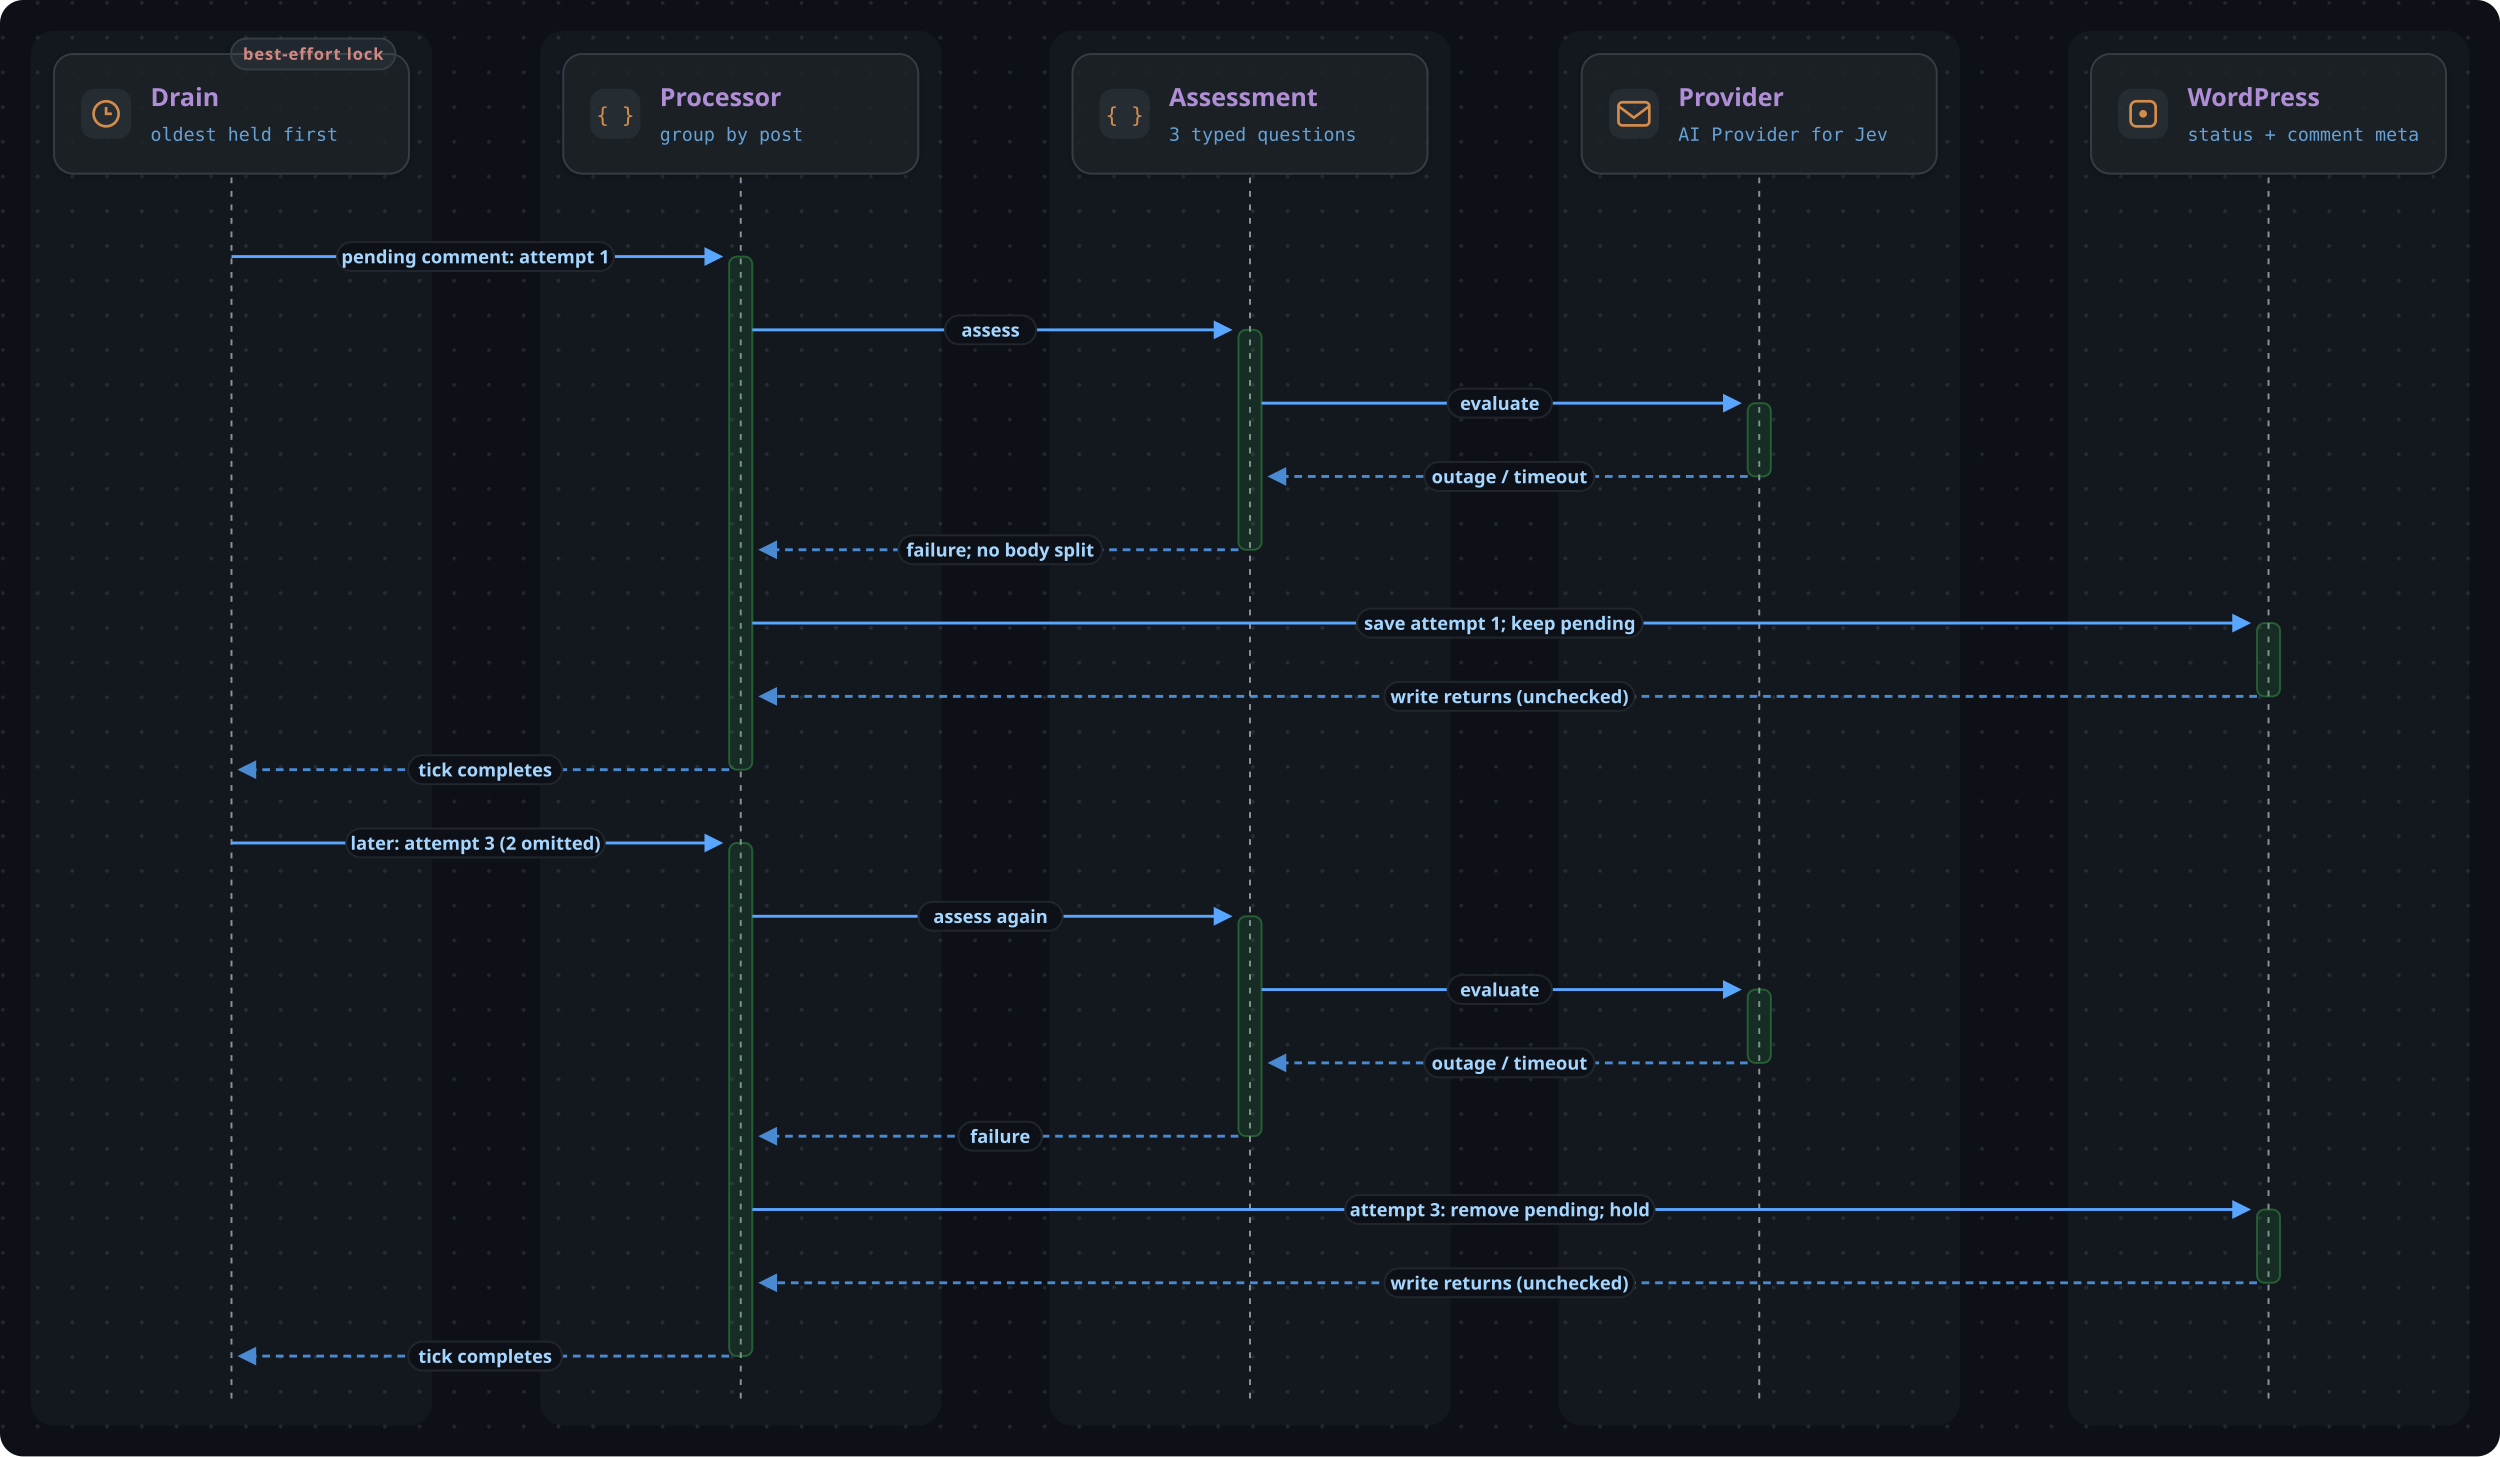
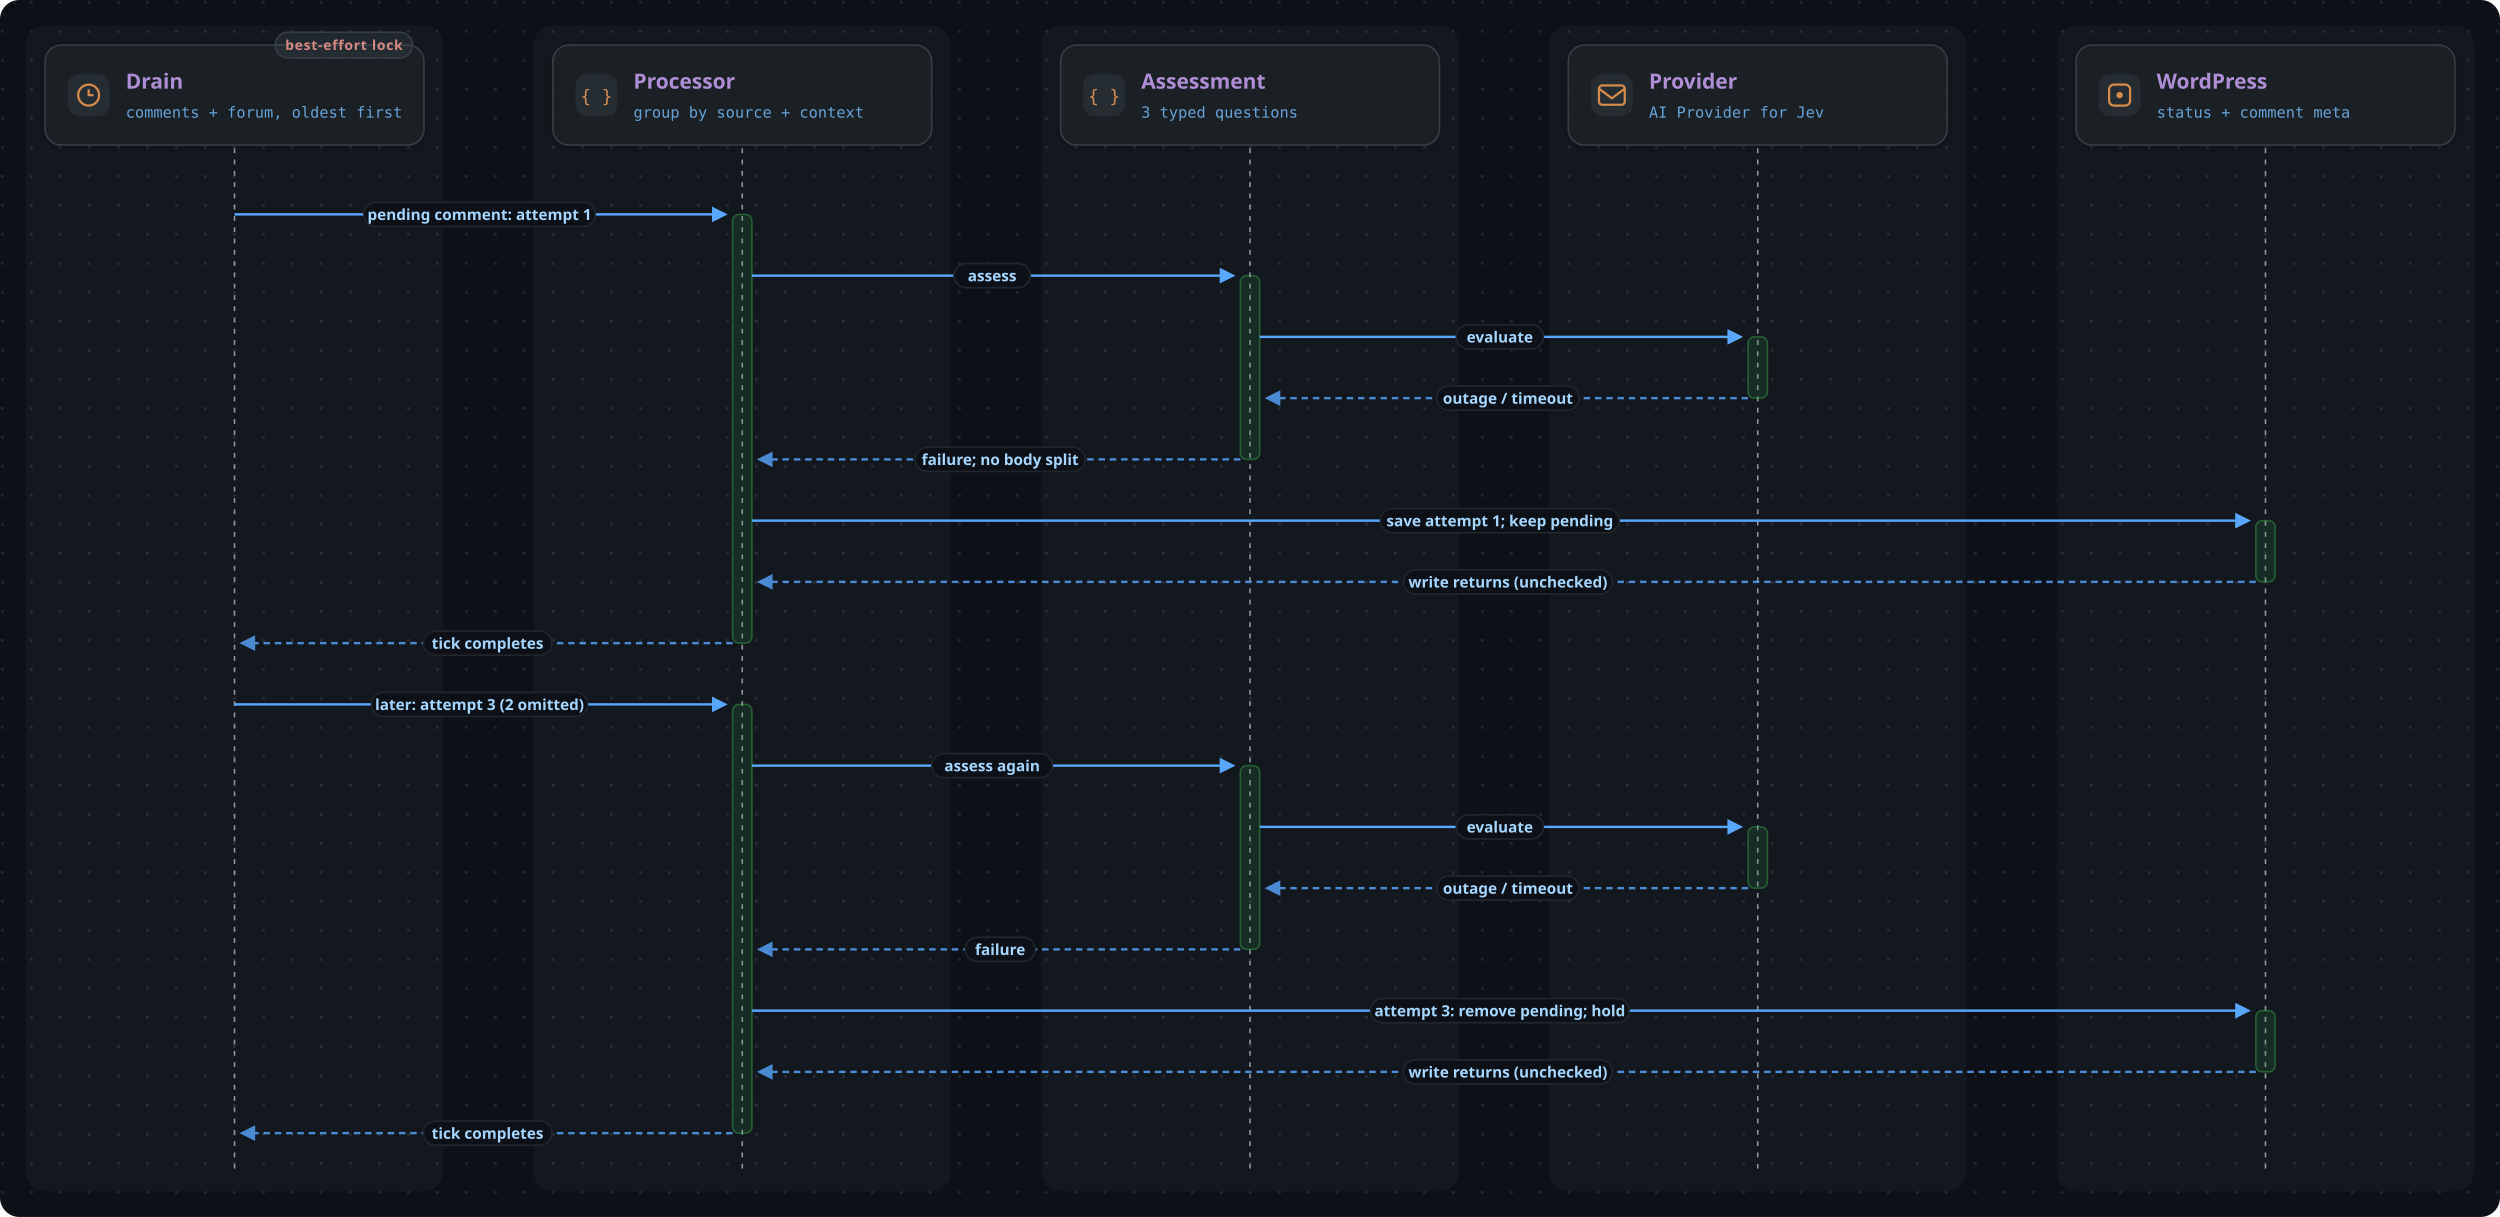
- <svg xmlns="http://www.w3.org/2000/svg" viewBox="0 0 1296 755" width="1296" height="755" role="img" aria-label="Retries after provider outages" font-family="-apple-system, BlinkMacSystemFont, &quot;Segoe UI&quot;, &quot;Noto Sans&quot;, Helvetica, Arial, sans-serif">
+ <svg xmlns="http://www.w3.org/2000/svg" viewBox="0 0 1551 755" width="1551" height="755" role="img" aria-label="Retries after provider outages" font-family="-apple-system, BlinkMacSystemFont, &quot;Segoe UI&quot;, &quot;Noto Sans&quot;, Helvetica, Arial, sans-serif">
  <defs>
    <pattern id="dots" width="18" height="18" patternUnits="userSpaceOnUse">
      <circle cx="1.5" cy="1.5" r="1" fill="rgba(110,118,129,.22)" />
    </pattern>
    <marker id="mk-added" viewBox="0 0 10 10" refX="8" refY="5" markerWidth="6.5" markerHeight="6.5" orient="auto-start-reverse">
      <path d="M0,0 L10,5 L0,10 z" fill="#3fb950" />
    </marker>
    <marker id="mko-added" viewBox="0 0 10 10" refX="10" refY="5" markerWidth="6.5" markerHeight="6.5" orient="auto-start-reverse">
      <path d="M2,1 L10,5 L2,9" fill="none" stroke="#3fb950" stroke-width="1.6" stroke-linecap="round" stroke-linejoin="round" />
    </marker>
    <marker id="mk-modified" viewBox="0 0 10 10" refX="8" refY="5" markerWidth="6.5" markerHeight="6.5" orient="auto-start-reverse">
      <path d="M0,0 L10,5 L0,10 z" fill="#d29922" />
    </marker>
    <marker id="mko-modified" viewBox="0 0 10 10" refX="10" refY="5" markerWidth="6.5" markerHeight="6.5" orient="auto-start-reverse">
      <path d="M2,1 L10,5 L2,9" fill="none" stroke="#d29922" stroke-width="1.6" stroke-linecap="round" stroke-linejoin="round" />
    </marker>
    <marker id="mk-removed" viewBox="0 0 10 10" refX="8" refY="5" markerWidth="6.5" markerHeight="6.5" orient="auto-start-reverse">
      <path d="M0,0 L10,5 L0,10 z" fill="#f85149" />
    </marker>
    <marker id="mko-removed" viewBox="0 0 10 10" refX="10" refY="5" markerWidth="6.5" markerHeight="6.5" orient="auto-start-reverse">
      <path d="M2,1 L10,5 L2,9" fill="none" stroke="#f85149" stroke-width="1.6" stroke-linecap="round" stroke-linejoin="round" />
    </marker>
    <marker id="mk-neutral" viewBox="0 0 10 10" refX="8" refY="5" markerWidth="6.5" markerHeight="6.5" orient="auto-start-reverse">
      <path d="M0,0 L10,5 L0,10 z" fill="#58a6ff" />
    </marker>
    <marker id="mko-neutral" viewBox="0 0 10 10" refX="10" refY="5" markerWidth="6.5" markerHeight="6.5" orient="auto-start-reverse">
      <path d="M2,1 L10,5 L2,9" fill="none" stroke="#58a6ff" stroke-width="1.6" stroke-linecap="round" stroke-linejoin="round" />
    </marker>
  </defs>
-   <rect x="0" y="0" width="1296" height="755" rx="12" fill="#0d1117" />
-   <rect x="0" y="0" width="1296" height="755" rx="12" fill="url(#dots)" />
+   <rect x="0" y="0" width="1551" height="755" rx="12" fill="#0d1117" />
+   <rect x="0" y="0" width="1551" height="755" rx="12" fill="url(#dots)" />
  <g transform="translate(12,10)">
    <g>
-       <rect class="lanebox" x="4" y="6" width="208" height="723" rx="12" fill="rgba(110,118,129,.07)" />
-       <rect class="lanebox" x="268" y="6" width="208" height="723" rx="12" fill="rgba(110,118,129,.07)" />
-       <rect class="lanebox" x="532" y="6" width="208" height="723" rx="12" fill="rgba(110,118,129,.07)" />
-       <rect class="lanebox" x="796" y="6" width="208" height="723" rx="12" fill="rgba(110,118,129,.07)" />
-       <rect class="lanebox" x="1060" y="6" width="208" height="723" rx="12" fill="rgba(110,118,129,.07)" />
-     </g>
-     <g>
-       <line class="lifeline" x1="108" y1="82" x2="108" y2="717" stroke="#8b949e" stroke-width="1" stroke-dasharray="3 4" />
-       <line class="lifeline" x1="372" y1="82" x2="372" y2="717" stroke="#8b949e" stroke-width="1" stroke-dasharray="3 4" />
-       <rect class="actbar" x="366" y="123" width="12" height="266" rx="4" fill="rgba(46,160,67,.15)" stroke="rgba(63,185,80,.4)" />
-       <rect class="actbar" x="366" y="427" width="12" height="266" rx="4" fill="rgba(46,160,67,.15)" stroke="rgba(63,185,80,.4)" />
-       <line class="lifeline" x1="636" y1="82" x2="636" y2="717" stroke="#8b949e" stroke-width="1" stroke-dasharray="3 4" />
-       <rect class="actbar" x="630" y="161" width="12" height="114" rx="4" fill="rgba(46,160,67,.15)" stroke="rgba(63,185,80,.4)" />
-       <rect class="actbar" x="630" y="465" width="12" height="114" rx="4" fill="rgba(46,160,67,.15)" stroke="rgba(63,185,80,.4)" />
-       <line class="lifeline" x1="900" y1="82" x2="900" y2="717" stroke="#8b949e" stroke-width="1" stroke-dasharray="3 4" />
-       <rect class="actbar" x="894" y="199" width="12" height="38" rx="4" fill="rgba(46,160,67,.15)" stroke="rgba(63,185,80,.4)" />
-       <rect class="actbar" x="894" y="503" width="12" height="38" rx="4" fill="rgba(46,160,67,.15)" stroke="rgba(63,185,80,.4)" />
-       <line class="lifeline" x1="1164" y1="82" x2="1164" y2="717" stroke="#8b949e" stroke-width="1" stroke-dasharray="3 4" />
-       <rect class="actbar" x="1158" y="313" width="12" height="38" rx="4" fill="rgba(46,160,67,.15)" stroke="rgba(63,185,80,.4)" />
-       <rect class="actbar" x="1158" y="617" width="12" height="38" rx="4" fill="rgba(46,160,67,.15)" stroke="rgba(63,185,80,.4)" />
-     </g>
-     <g>
-       <g class="cardsh context" filter="drop-shadow(0 1px 2px rgba(0,0,0,.28))" opacity="0.82">
-         <rect class="card" x="16" y="18" width="184" height="62" rx="10" fill="#1c2128" stroke-width="1" stroke="#3d444d" />
+       <rect class="lanebox" x="4" y="6" width="259" height="723" rx="12" fill="rgba(110,118,129,.07)" />
+       <rect class="lanebox" x="319" y="6" width="259" height="723" rx="12" fill="rgba(110,118,129,.07)" />
+       <rect class="lanebox" x="634" y="6" width="259" height="723" rx="12" fill="rgba(110,118,129,.07)" />
+       <rect class="lanebox" x="949" y="6" width="259" height="723" rx="12" fill="rgba(110,118,129,.07)" />
+       <rect class="lanebox" x="1264" y="6" width="259" height="723" rx="12" fill="rgba(110,118,129,.07)" />
+     </g>
+     <g>
+       <line class="lifeline" x1="133.5" y1="82" x2="133.5" y2="717" stroke="#8b949e" stroke-width="1" stroke-dasharray="3 4" />
+       <line class="lifeline" x1="448.5" y1="82" x2="448.5" y2="717" stroke="#8b949e" stroke-width="1" stroke-dasharray="3 4" />
+       <rect class="actbar" x="442.5" y="123" width="12" height="266" rx="4" fill="rgba(46,160,67,.15)" stroke="rgba(63,185,80,.4)" />
+       <rect class="actbar" x="442.5" y="427" width="12" height="266" rx="4" fill="rgba(46,160,67,.15)" stroke="rgba(63,185,80,.4)" />
+       <line class="lifeline" x1="763.5" y1="82" x2="763.5" y2="717" stroke="#8b949e" stroke-width="1" stroke-dasharray="3 4" />
+       <rect class="actbar" x="757.5" y="161" width="12" height="114" rx="4" fill="rgba(46,160,67,.15)" stroke="rgba(63,185,80,.4)" />
+       <rect class="actbar" x="757.5" y="465" width="12" height="114" rx="4" fill="rgba(46,160,67,.15)" stroke="rgba(63,185,80,.4)" />
+       <line class="lifeline" x1="1078.5" y1="82" x2="1078.5" y2="717" stroke="#8b949e" stroke-width="1" stroke-dasharray="3 4" />
+       <rect class="actbar" x="1072.5" y="199" width="12" height="38" rx="4" fill="rgba(46,160,67,.15)" stroke="rgba(63,185,80,.4)" />
+       <rect class="actbar" x="1072.5" y="503" width="12" height="38" rx="4" fill="rgba(46,160,67,.15)" stroke="rgba(63,185,80,.4)" />
+       <line class="lifeline" x1="1393.5" y1="82" x2="1393.5" y2="717" stroke="#8b949e" stroke-width="1" stroke-dasharray="3 4" />
+       <rect class="actbar" x="1387.5" y="313" width="12" height="38" rx="4" fill="rgba(46,160,67,.15)" stroke="rgba(63,185,80,.4)" />
+       <rect class="actbar" x="1387.5" y="617" width="12" height="38" rx="4" fill="rgba(46,160,67,.15)" stroke="rgba(63,185,80,.4)" />
+     </g>
+     <g>
+       <g class="cardsh context" filter="drop-shadow(0 1px 2px rgba(0,0,0,.28))" opacity="0.82">
+         <rect class="card" x="16" y="18" width="235" height="62" rx="10" fill="#1c2128" stroke-width="1" stroke="#3d444d" />
        <rect class="chip" x="30" y="36" width="26" height="26" rx="7" fill="rgba(110,118,129,.18)" />
        <g>
          <circle class="glyph-stroke" stroke="#ffa657" stroke-width="1.4" fill="none" cx="43" cy="49" r="6.5" />
          <path class="glyph-stroke" d="M43,45.5 V49 H46" stroke="#ffa657" stroke-width="1.4" fill="none" />
        </g>
        <text class="ntitle" x="66" y="45" font-size="13" font-weight="600" fill="#d2a8ff">Drain</text>
-         <text class="nsub" x="66" y="63" font-size="9.5" fill="#79c0ff" font-family="ui-monospace, SFMono-Regular, &quot;SF Mono&quot;, Menlo, Consolas, monospace">oldest held first</text>
+         <text class="nsub" x="66" y="63" font-size="9.5" fill="#79c0ff" font-family="ui-monospace, SFMono-Regular, &quot;SF Mono&quot;, Menlo, Consolas, monospace">comments + forum, oldest first</text>
        <g class="bdg bdg-neutral">
-           <rect x="107.75" y="10" width="85.25" height="16" rx="8" fill="rgba(110,118,129,.18)" stroke="#3d444d" stroke-width="1" />
-           <text x="150.38" y="21" text-anchor="middle" font-size="8.5" font-weight="700" letter-spacing=".06em" fill="#ffa198">best-effort lock</text>
-         </g>
-       </g>
-       <g class="cardsh context" filter="drop-shadow(0 1px 2px rgba(0,0,0,.28))" opacity="0.82">
-         <rect class="card" x="280" y="18" width="184" height="62" rx="10" fill="#1c2128" stroke-width="1" stroke="#3d444d" />
-         <rect class="chip" x="294" y="36" width="26" height="26" rx="7" fill="rgba(110,118,129,.18)" />
-         <g>
-           <text class="glyph" x="307" y="53.5" text-anchor="middle" fill="#ffa657" font-size="11" font-family="ui-monospace, SFMono-Regular, &quot;SF Mono&quot;, Menlo, Consolas, monospace">{ }</text>
-         </g>
-         <text class="ntitle" x="330" y="45" font-size="13" font-weight="600" fill="#d2a8ff">Processor</text>
-         <text class="nsub" x="330" y="63" font-size="9.5" fill="#79c0ff" font-family="ui-monospace, SFMono-Regular, &quot;SF Mono&quot;, Menlo, Consolas, monospace">group by post</text>
-       </g>
-       <g class="cardsh context" filter="drop-shadow(0 1px 2px rgba(0,0,0,.28))" opacity="0.82">
-         <rect class="card" x="544" y="18" width="184" height="62" rx="10" fill="#1c2128" stroke-width="1" stroke="#3d444d" />
-         <rect class="chip" x="558" y="36" width="26" height="26" rx="7" fill="rgba(110,118,129,.18)" />
-         <g>
-           <text class="glyph" x="571" y="53.5" text-anchor="middle" fill="#ffa657" font-size="11" font-family="ui-monospace, SFMono-Regular, &quot;SF Mono&quot;, Menlo, Consolas, monospace">{ }</text>
-         </g>
-         <text class="ntitle" x="594" y="45" font-size="13" font-weight="600" fill="#d2a8ff">Assessment</text>
-         <text class="nsub" x="594" y="63" font-size="9.5" fill="#79c0ff" font-family="ui-monospace, SFMono-Regular, &quot;SF Mono&quot;, Menlo, Consolas, monospace">3 typed questions</text>
-       </g>
-       <g class="cardsh context" filter="drop-shadow(0 1px 2px rgba(0,0,0,.28))" opacity="0.82">
-         <rect class="card" x="808" y="18" width="184" height="62" rx="10" fill="#1c2128" stroke-width="1" stroke="#3d444d" />
-         <rect class="chip" x="822" y="36" width="26" height="26" rx="7" fill="rgba(110,118,129,.18)" />
-         <g>
-           <rect class="glyph-stroke" x="827" y="43" width="16" height="12" rx="2" stroke="#ffa657" stroke-width="1.4" fill="none" />
-           <path class="glyph-stroke" d="M827,45 l8,6 8,-6" stroke="#ffa657" stroke-width="1.4" fill="none" />
-         </g>
-         <text class="ntitle" x="858" y="45" font-size="13" font-weight="600" fill="#d2a8ff">Provider</text>
-         <text class="nsub" x="858" y="63" font-size="9.5" fill="#79c0ff" font-family="ui-monospace, SFMono-Regular, &quot;SF Mono&quot;, Menlo, Consolas, monospace">AI Provider for Jev</text>
-       </g>
-       <g class="cardsh context" filter="drop-shadow(0 1px 2px rgba(0,0,0,.28))" opacity="0.82">
-         <rect class="card" x="1072" y="18" width="184" height="62" rx="10" fill="#1c2128" stroke-width="1" stroke="#3d444d" />
-         <rect class="chip" x="1086" y="36" width="26" height="26" rx="7" fill="rgba(110,118,129,.18)" />
-         <g>
-           <rect class="glyph-stroke" x="1092.5" y="42.5" width="13" height="13" rx="3" stroke="#ffa657" stroke-width="1.4" fill="none" />
-           <circle class="glyph" fill="#ffa657" cx="1099" cy="49" r="2" />
-         </g>
-         <text class="ntitle" x="1122" y="45" font-size="13" font-weight="600" fill="#d2a8ff">WordPress</text>
-         <text class="nsub" x="1122" y="63" font-size="9.5" fill="#79c0ff" font-family="ui-monospace, SFMono-Regular, &quot;SF Mono&quot;, Menlo, Consolas, monospace">status + comment meta</text>
-       </g>
-     </g>
-     <g>
-       <path class="msg edge-neutral" d="M108,123 L361,123" marker-end="url(#mk-neutral)" fill="none" stroke="#58a6ff" stroke-width="1.5" />
-       <circle r="2.6" fill="#58a6ff" opacity="0">
-         <animateMotion dur="16s" repeatCount="indefinite" keyPoints="0;0;1;1" keyTimes="0;0;0.062;1" calcMode="linear" path="M108,123 L361,123" />
+           <rect x="158.75" y="10" width="85.25" height="16" rx="8" fill="rgba(110,118,129,.18)" stroke="#3d444d" stroke-width="1" />
+           <text x="201.38" y="21" text-anchor="middle" font-size="8.5" font-weight="700" letter-spacing=".06em" fill="#ffa198">best-effort lock</text>
+         </g>
+       </g>
+       <g class="cardsh context" filter="drop-shadow(0 1px 2px rgba(0,0,0,.28))" opacity="0.82">
+         <rect class="card" x="331" y="18" width="235" height="62" rx="10" fill="#1c2128" stroke-width="1" stroke="#3d444d" />
+         <rect class="chip" x="345" y="36" width="26" height="26" rx="7" fill="rgba(110,118,129,.18)" />
+         <g>
+           <text class="glyph" x="358" y="53.5" text-anchor="middle" fill="#ffa657" font-size="11" font-family="ui-monospace, SFMono-Regular, &quot;SF Mono&quot;, Menlo, Consolas, monospace">{ }</text>
+         </g>
+         <text class="ntitle" x="381" y="45" font-size="13" font-weight="600" fill="#d2a8ff">Processor</text>
+         <text class="nsub" x="381" y="63" font-size="9.5" fill="#79c0ff" font-family="ui-monospace, SFMono-Regular, &quot;SF Mono&quot;, Menlo, Consolas, monospace">group by source + context</text>
+       </g>
+       <g class="cardsh context" filter="drop-shadow(0 1px 2px rgba(0,0,0,.28))" opacity="0.82">
+         <rect class="card" x="646" y="18" width="235" height="62" rx="10" fill="#1c2128" stroke-width="1" stroke="#3d444d" />
+         <rect class="chip" x="660" y="36" width="26" height="26" rx="7" fill="rgba(110,118,129,.18)" />
+         <g>
+           <text class="glyph" x="673" y="53.5" text-anchor="middle" fill="#ffa657" font-size="11" font-family="ui-monospace, SFMono-Regular, &quot;SF Mono&quot;, Menlo, Consolas, monospace">{ }</text>
+         </g>
+         <text class="ntitle" x="696" y="45" font-size="13" font-weight="600" fill="#d2a8ff">Assessment</text>
+         <text class="nsub" x="696" y="63" font-size="9.5" fill="#79c0ff" font-family="ui-monospace, SFMono-Regular, &quot;SF Mono&quot;, Menlo, Consolas, monospace">3 typed questions</text>
+       </g>
+       <g class="cardsh context" filter="drop-shadow(0 1px 2px rgba(0,0,0,.28))" opacity="0.82">
+         <rect class="card" x="961" y="18" width="235" height="62" rx="10" fill="#1c2128" stroke-width="1" stroke="#3d444d" />
+         <rect class="chip" x="975" y="36" width="26" height="26" rx="7" fill="rgba(110,118,129,.18)" />
+         <g>
+           <rect class="glyph-stroke" x="980" y="43" width="16" height="12" rx="2" stroke="#ffa657" stroke-width="1.4" fill="none" />
+           <path class="glyph-stroke" d="M980,45 l8,6 8,-6" stroke="#ffa657" stroke-width="1.4" fill="none" />
+         </g>
+         <text class="ntitle" x="1011" y="45" font-size="13" font-weight="600" fill="#d2a8ff">Provider</text>
+         <text class="nsub" x="1011" y="63" font-size="9.5" fill="#79c0ff" font-family="ui-monospace, SFMono-Regular, &quot;SF Mono&quot;, Menlo, Consolas, monospace">AI Provider for Jev</text>
+       </g>
+       <g class="cardsh context" filter="drop-shadow(0 1px 2px rgba(0,0,0,.28))" opacity="0.82">
+         <rect class="card" x="1276" y="18" width="235" height="62" rx="10" fill="#1c2128" stroke-width="1" stroke="#3d444d" />
+         <rect class="chip" x="1290" y="36" width="26" height="26" rx="7" fill="rgba(110,118,129,.18)" />
+         <g>
+           <rect class="glyph-stroke" x="1296.5" y="42.5" width="13" height="13" rx="3" stroke="#ffa657" stroke-width="1.4" fill="none" />
+           <circle class="glyph" fill="#ffa657" cx="1303" cy="49" r="2" />
+         </g>
+         <text class="ntitle" x="1326" y="45" font-size="13" font-weight="600" fill="#d2a8ff">WordPress</text>
+         <text class="nsub" x="1326" y="63" font-size="9.5" fill="#79c0ff" font-family="ui-monospace, SFMono-Regular, &quot;SF Mono&quot;, Menlo, Consolas, monospace">status + comment meta</text>
+       </g>
+     </g>
+     <g>
+       <path class="msg edge-neutral" d="M133.5,123 L437.5,123" marker-end="url(#mk-neutral)" fill="none" stroke="#58a6ff" stroke-width="1.5" />
+       <circle r="2.6" fill="#58a6ff" opacity="0">
+         <animateMotion dur="16s" repeatCount="indefinite" keyPoints="0;0;1;1" keyTimes="0;0;0.062;1" calcMode="linear" path="M133.5,123 L437.5,123" />
        <animate attributeName="opacity" dur="16s" repeatCount="indefinite" values="0;0;1;1;0;0" keyTimes="0;0;0.005;0.058;0.062;1" />
      </circle>
-       <path class="msg edge-neutral" d="M378,161 L625,161" marker-end="url(#mk-neutral)" fill="none" stroke="#58a6ff" stroke-width="1.5" />
-       <circle r="2.6" fill="#58a6ff" opacity="0">
-         <animateMotion dur="16s" repeatCount="indefinite" keyPoints="0;0;1;1" keyTimes="0;0.062;0.125;1" calcMode="linear" path="M378,161 L625,161" />
+       <path class="msg edge-neutral" d="M454.5,161 L752.5,161" marker-end="url(#mk-neutral)" fill="none" stroke="#58a6ff" stroke-width="1.5" />
+       <circle r="2.6" fill="#58a6ff" opacity="0">
+         <animateMotion dur="16s" repeatCount="indefinite" keyPoints="0;0;1;1" keyTimes="0;0.062;0.125;1" calcMode="linear" path="M454.5,161 L752.5,161" />
        <animate attributeName="opacity" dur="16s" repeatCount="indefinite" values="0;0;1;1;0;0" keyTimes="0;0.062;0.068;0.12;0.125;1" />
      </circle>
-       <path class="msg edge-neutral" d="M642,199 L889,199" marker-end="url(#mk-neutral)" fill="none" stroke="#58a6ff" stroke-width="1.5" />
-       <circle r="2.6" fill="#58a6ff" opacity="0">
-         <animateMotion dur="16s" repeatCount="indefinite" keyPoints="0;0;1;1" keyTimes="0;0.125;0.188;1" calcMode="linear" path="M642,199 L889,199" />
+       <path class="msg edge-neutral" d="M769.5,199 L1067.5,199" marker-end="url(#mk-neutral)" fill="none" stroke="#58a6ff" stroke-width="1.5" />
+       <circle r="2.6" fill="#58a6ff" opacity="0">
+         <animateMotion dur="16s" repeatCount="indefinite" keyPoints="0;0;1;1" keyTimes="0;0.125;0.188;1" calcMode="linear" path="M769.5,199 L1067.5,199" />
        <animate attributeName="opacity" dur="16s" repeatCount="indefinite" values="0;0;1;1;0;0" keyTimes="0;0.125;0.13;0.182;0.188;1" />
      </circle>
-       <path class="msg edge-neutral msg-return" d="M894,237 L647,237" marker-end="url(#mk-neutral)" fill="none" stroke="#58a6ff" stroke-width="1.5" stroke-dasharray="4 3" opacity="0.8" />
-       <circle r="2.6" fill="#58a6ff" opacity="0">
-         <animateMotion dur="16s" repeatCount="indefinite" keyPoints="0;0;1;1" keyTimes="0;0.188;0.25;1" calcMode="linear" path="M894,237 L647,237" />
+       <path class="msg edge-neutral msg-return" d="M1072.5,237 L774.5,237" marker-end="url(#mk-neutral)" fill="none" stroke="#58a6ff" stroke-width="1.5" stroke-dasharray="4 3" opacity="0.8" />
+       <circle r="2.6" fill="#58a6ff" opacity="0">
+         <animateMotion dur="16s" repeatCount="indefinite" keyPoints="0;0;1;1" keyTimes="0;0.188;0.25;1" calcMode="linear" path="M1072.5,237 L774.5,237" />
        <animate attributeName="opacity" dur="16s" repeatCount="indefinite" values="0;0;1;1;0;0" keyTimes="0;0.188;0.193;0.245;0.25;1" />
      </circle>
-       <path class="msg edge-neutral msg-return" d="M630,275 L383,275" marker-end="url(#mk-neutral)" fill="none" stroke="#58a6ff" stroke-width="1.5" stroke-dasharray="4 3" opacity="0.8" />
-       <circle r="2.6" fill="#58a6ff" opacity="0">
-         <animateMotion dur="16s" repeatCount="indefinite" keyPoints="0;0;1;1" keyTimes="0;0.25;0.312;1" calcMode="linear" path="M630,275 L383,275" />
+       <path class="msg edge-neutral msg-return" d="M757.5,275 L459.5,275" marker-end="url(#mk-neutral)" fill="none" stroke="#58a6ff" stroke-width="1.5" stroke-dasharray="4 3" opacity="0.8" />
+       <circle r="2.6" fill="#58a6ff" opacity="0">
+         <animateMotion dur="16s" repeatCount="indefinite" keyPoints="0;0;1;1" keyTimes="0;0.25;0.312;1" calcMode="linear" path="M757.5,275 L459.5,275" />
        <animate attributeName="opacity" dur="16s" repeatCount="indefinite" values="0;0;1;1;0;0" keyTimes="0;0.25;0.255;0.307;0.312;1" />
      </circle>
-       <path class="msg edge-neutral" d="M378,313 L1153,313" marker-end="url(#mk-neutral)" fill="none" stroke="#58a6ff" stroke-width="1.5" />
-       <circle r="2.6" fill="#58a6ff" opacity="0">
-         <animateMotion dur="16s" repeatCount="indefinite" keyPoints="0;0;1;1" keyTimes="0;0.312;0.375;1" calcMode="linear" path="M378,313 L1153,313" />
+       <path class="msg edge-neutral" d="M454.5,313 L1382.5,313" marker-end="url(#mk-neutral)" fill="none" stroke="#58a6ff" stroke-width="1.5" />
+       <circle r="2.6" fill="#58a6ff" opacity="0">
+         <animateMotion dur="16s" repeatCount="indefinite" keyPoints="0;0;1;1" keyTimes="0;0.312;0.375;1" calcMode="linear" path="M454.5,313 L1382.5,313" />
        <animate attributeName="opacity" dur="16s" repeatCount="indefinite" values="0;0;1;1;0;0" keyTimes="0;0.312;0.318;0.37;0.375;1" />
      </circle>
-       <path class="msg edge-neutral msg-return" d="M1158,351 L383,351" marker-end="url(#mk-neutral)" fill="none" stroke="#58a6ff" stroke-width="1.5" stroke-dasharray="4 3" opacity="0.8" />
-       <circle r="2.6" fill="#58a6ff" opacity="0">
-         <animateMotion dur="16s" repeatCount="indefinite" keyPoints="0;0;1;1" keyTimes="0;0.375;0.438;1" calcMode="linear" path="M1158,351 L383,351" />
+       <path class="msg edge-neutral msg-return" d="M1387.5,351 L459.5,351" marker-end="url(#mk-neutral)" fill="none" stroke="#58a6ff" stroke-width="1.5" stroke-dasharray="4 3" opacity="0.8" />
+       <circle r="2.6" fill="#58a6ff" opacity="0">
+         <animateMotion dur="16s" repeatCount="indefinite" keyPoints="0;0;1;1" keyTimes="0;0.375;0.438;1" calcMode="linear" path="M1387.5,351 L459.5,351" />
        <animate attributeName="opacity" dur="16s" repeatCount="indefinite" values="0;0;1;1;0;0" keyTimes="0;0.375;0.38;0.432;0.438;1" />
      </circle>
-       <path class="msg edge-neutral msg-return" d="M366,389 L113,389" marker-end="url(#mk-neutral)" fill="none" stroke="#58a6ff" stroke-width="1.5" stroke-dasharray="4 3" opacity="0.8" />
-       <circle r="2.6" fill="#58a6ff" opacity="0">
-         <animateMotion dur="16s" repeatCount="indefinite" keyPoints="0;0;1;1" keyTimes="0;0.438;0.5;1" calcMode="linear" path="M366,389 L113,389" />
+       <path class="msg edge-neutral msg-return" d="M442.5,389 L138.5,389" marker-end="url(#mk-neutral)" fill="none" stroke="#58a6ff" stroke-width="1.5" stroke-dasharray="4 3" opacity="0.8" />
+       <circle r="2.6" fill="#58a6ff" opacity="0">
+         <animateMotion dur="16s" repeatCount="indefinite" keyPoints="0;0;1;1" keyTimes="0;0.438;0.5;1" calcMode="linear" path="M442.5,389 L138.5,389" />
        <animate attributeName="opacity" dur="16s" repeatCount="indefinite" values="0;0;1;1;0;0" keyTimes="0;0.438;0.443;0.495;0.5;1" />
      </circle>
-       <path class="msg edge-neutral" d="M108,427 L361,427" marker-end="url(#mk-neutral)" fill="none" stroke="#58a6ff" stroke-width="1.5" />
-       <circle r="2.6" fill="#58a6ff" opacity="0">
-         <animateMotion dur="16s" repeatCount="indefinite" keyPoints="0;0;1;1" keyTimes="0;0.5;0.562;1" calcMode="linear" path="M108,427 L361,427" />
+       <path class="msg edge-neutral" d="M133.5,427 L437.5,427" marker-end="url(#mk-neutral)" fill="none" stroke="#58a6ff" stroke-width="1.5" />
+       <circle r="2.6" fill="#58a6ff" opacity="0">
+         <animateMotion dur="16s" repeatCount="indefinite" keyPoints="0;0;1;1" keyTimes="0;0.5;0.562;1" calcMode="linear" path="M133.5,427 L437.5,427" />
        <animate attributeName="opacity" dur="16s" repeatCount="indefinite" values="0;0;1;1;0;0" keyTimes="0;0.5;0.505;0.557;0.562;1" />
      </circle>
-       <path class="msg edge-neutral" d="M378,465 L625,465" marker-end="url(#mk-neutral)" fill="none" stroke="#58a6ff" stroke-width="1.5" />
-       <circle r="2.6" fill="#58a6ff" opacity="0">
-         <animateMotion dur="16s" repeatCount="indefinite" keyPoints="0;0;1;1" keyTimes="0;0.562;0.625;1" calcMode="linear" path="M378,465 L625,465" />
+       <path class="msg edge-neutral" d="M454.5,465 L752.5,465" marker-end="url(#mk-neutral)" fill="none" stroke="#58a6ff" stroke-width="1.5" />
+       <circle r="2.6" fill="#58a6ff" opacity="0">
+         <animateMotion dur="16s" repeatCount="indefinite" keyPoints="0;0;1;1" keyTimes="0;0.562;0.625;1" calcMode="linear" path="M454.5,465 L752.5,465" />
        <animate attributeName="opacity" dur="16s" repeatCount="indefinite" values="0;0;1;1;0;0" keyTimes="0;0.562;0.568;0.62;0.625;1" />
      </circle>
-       <path class="msg edge-neutral" d="M642,503 L889,503" marker-end="url(#mk-neutral)" fill="none" stroke="#58a6ff" stroke-width="1.5" />
-       <circle r="2.6" fill="#58a6ff" opacity="0">
-         <animateMotion dur="16s" repeatCount="indefinite" keyPoints="0;0;1;1" keyTimes="0;0.625;0.688;1" calcMode="linear" path="M642,503 L889,503" />
+       <path class="msg edge-neutral" d="M769.5,503 L1067.5,503" marker-end="url(#mk-neutral)" fill="none" stroke="#58a6ff" stroke-width="1.5" />
+       <circle r="2.6" fill="#58a6ff" opacity="0">
+         <animateMotion dur="16s" repeatCount="indefinite" keyPoints="0;0;1;1" keyTimes="0;0.625;0.688;1" calcMode="linear" path="M769.5,503 L1067.5,503" />
        <animate attributeName="opacity" dur="16s" repeatCount="indefinite" values="0;0;1;1;0;0" keyTimes="0;0.625;0.63;0.682;0.688;1" />
      </circle>
-       <path class="msg edge-neutral msg-return" d="M894,541 L647,541" marker-end="url(#mk-neutral)" fill="none" stroke="#58a6ff" stroke-width="1.5" stroke-dasharray="4 3" opacity="0.8" />
-       <circle r="2.6" fill="#58a6ff" opacity="0">
-         <animateMotion dur="16s" repeatCount="indefinite" keyPoints="0;0;1;1" keyTimes="0;0.688;0.75;1" calcMode="linear" path="M894,541 L647,541" />
+       <path class="msg edge-neutral msg-return" d="M1072.5,541 L774.5,541" marker-end="url(#mk-neutral)" fill="none" stroke="#58a6ff" stroke-width="1.5" stroke-dasharray="4 3" opacity="0.8" />
+       <circle r="2.6" fill="#58a6ff" opacity="0">
+         <animateMotion dur="16s" repeatCount="indefinite" keyPoints="0;0;1;1" keyTimes="0;0.688;0.75;1" calcMode="linear" path="M1072.5,541 L774.5,541" />
        <animate attributeName="opacity" dur="16s" repeatCount="indefinite" values="0;0;1;1;0;0" keyTimes="0;0.688;0.693;0.745;0.75;1" />
      </circle>
-       <path class="msg edge-neutral msg-return" d="M630,579 L383,579" marker-end="url(#mk-neutral)" fill="none" stroke="#58a6ff" stroke-width="1.5" stroke-dasharray="4 3" opacity="0.8" />
-       <circle r="2.6" fill="#58a6ff" opacity="0">
-         <animateMotion dur="16s" repeatCount="indefinite" keyPoints="0;0;1;1" keyTimes="0;0.75;0.812;1" calcMode="linear" path="M630,579 L383,579" />
+       <path class="msg edge-neutral msg-return" d="M757.5,579 L459.5,579" marker-end="url(#mk-neutral)" fill="none" stroke="#58a6ff" stroke-width="1.5" stroke-dasharray="4 3" opacity="0.8" />
+       <circle r="2.6" fill="#58a6ff" opacity="0">
+         <animateMotion dur="16s" repeatCount="indefinite" keyPoints="0;0;1;1" keyTimes="0;0.75;0.812;1" calcMode="linear" path="M757.5,579 L459.5,579" />
        <animate attributeName="opacity" dur="16s" repeatCount="indefinite" values="0;0;1;1;0;0" keyTimes="0;0.75;0.755;0.807;0.812;1" />
      </circle>
-       <path class="msg edge-neutral" d="M378,617 L1153,617" marker-end="url(#mk-neutral)" fill="none" stroke="#58a6ff" stroke-width="1.5" />
-       <circle r="2.6" fill="#58a6ff" opacity="0">
-         <animateMotion dur="16s" repeatCount="indefinite" keyPoints="0;0;1;1" keyTimes="0;0.812;0.875;1" calcMode="linear" path="M378,617 L1153,617" />
+       <path class="msg edge-neutral" d="M454.5,617 L1382.5,617" marker-end="url(#mk-neutral)" fill="none" stroke="#58a6ff" stroke-width="1.5" />
+       <circle r="2.6" fill="#58a6ff" opacity="0">
+         <animateMotion dur="16s" repeatCount="indefinite" keyPoints="0;0;1;1" keyTimes="0;0.812;0.875;1" calcMode="linear" path="M454.5,617 L1382.5,617" />
        <animate attributeName="opacity" dur="16s" repeatCount="indefinite" values="0;0;1;1;0;0" keyTimes="0;0.812;0.818;0.87;0.875;1" />
      </circle>
-       <path class="msg edge-neutral msg-return" d="M1158,655 L383,655" marker-end="url(#mk-neutral)" fill="none" stroke="#58a6ff" stroke-width="1.5" stroke-dasharray="4 3" opacity="0.8" />
-       <circle r="2.6" fill="#58a6ff" opacity="0">
-         <animateMotion dur="16s" repeatCount="indefinite" keyPoints="0;0;1;1" keyTimes="0;0.875;0.938;1" calcMode="linear" path="M1158,655 L383,655" />
+       <path class="msg edge-neutral msg-return" d="M1387.5,655 L459.5,655" marker-end="url(#mk-neutral)" fill="none" stroke="#58a6ff" stroke-width="1.5" stroke-dasharray="4 3" opacity="0.8" />
+       <circle r="2.6" fill="#58a6ff" opacity="0">
+         <animateMotion dur="16s" repeatCount="indefinite" keyPoints="0;0;1;1" keyTimes="0;0.875;0.938;1" calcMode="linear" path="M1387.5,655 L459.5,655" />
        <animate attributeName="opacity" dur="16s" repeatCount="indefinite" values="0;0;1;1;0;0" keyTimes="0;0.875;0.88;0.932;0.938;1" />
      </circle>
-       <path class="msg edge-neutral msg-return" d="M366,693 L113,693" marker-end="url(#mk-neutral)" fill="none" stroke="#58a6ff" stroke-width="1.5" stroke-dasharray="4 3" opacity="0.8" />
-       <circle r="2.6" fill="#58a6ff" opacity="0">
-         <animateMotion dur="16s" repeatCount="indefinite" keyPoints="0;0;1;1" keyTimes="0;0.938;1;1" calcMode="linear" path="M366,693 L113,693" />
+       <path class="msg edge-neutral msg-return" d="M442.5,693 L138.5,693" marker-end="url(#mk-neutral)" fill="none" stroke="#58a6ff" stroke-width="1.5" stroke-dasharray="4 3" opacity="0.8" />
+       <circle r="2.6" fill="#58a6ff" opacity="0">
+         <animateMotion dur="16s" repeatCount="indefinite" keyPoints="0;0;1;1" keyTimes="0;0.938;1;1" calcMode="linear" path="M442.5,693 L138.5,693" />
        <animate attributeName="opacity" dur="16s" repeatCount="indefinite" values="0;0;1;1;0;0" keyTimes="0;0.938;0.943;0.995;1;1" />
      </circle>
    </g>
    <g>
      <g>
-         <rect class="lpill" x="162.69" y="115.5" width="143.62" height="15" rx="7.5" fill="#0d1117" stroke="#21262d" stroke-width="1" />
-         <text class="ltext" x="234.5" y="126.5" text-anchor="middle" font-size="9.5" font-weight="600" fill="#a5d6ff">pending comment: attempt 1</text>
-       </g>
-       <g>
-         <rect class="lpill" x="477.83" y="153.5" width="47.34" height="15" rx="7.5" fill="#0d1117" stroke="#21262d" stroke-width="1" />
-         <text class="ltext" x="501.5" y="164.5" text-anchor="middle" font-size="9.5" font-weight="600" fill="#a5d6ff">assess</text>
-       </g>
-       <g>
-         <rect class="lpill" x="738.47" y="191.5" width="54.06" height="15" rx="7.5" fill="#0d1117" stroke="#21262d" stroke-width="1" />
-         <text class="ltext" x="765.5" y="202.5" text-anchor="middle" font-size="9.5" font-weight="600" fill="#a5d6ff">evaluate</text>
-       </g>
-       <g>
-         <rect class="lpill" x="726.4" y="229.5" width="88.21" height="15" rx="7.5" fill="#0d1117" stroke="#21262d" stroke-width="1" />
-         <text class="ltext" x="770.5" y="240.5" text-anchor="middle" font-size="9.5" font-weight="600" fill="#a5d6ff">outage / timeout</text>
-       </g>
-       <g>
-         <rect class="lpill" x="453.73" y="267.5" width="105.55" height="15" rx="7.5" fill="#0d1117" stroke="#21262d" stroke-width="1" />
-         <text class="ltext" x="506.5" y="278.5" text-anchor="middle" font-size="9.5" font-weight="600" fill="#a5d6ff">failure; no body split</text>
-       </g>
-       <g>
-         <rect class="lpill" x="691.45" y="305.5" width="148.11" height="15" rx="7.5" fill="#0d1117" stroke="#21262d" stroke-width="1" />
-         <text class="ltext" x="765.5" y="316.5" text-anchor="middle" font-size="9.5" font-weight="600" fill="#a5d6ff">save attempt 1; keep pending</text>
-       </g>
-       <g>
-         <rect class="lpill" x="705.7" y="343.5" width="129.6" height="15" rx="7.5" fill="#0d1117" stroke="#21262d" stroke-width="1" />
-         <text class="ltext" x="770.5" y="354.5" text-anchor="middle" font-size="9.5" font-weight="600" fill="#a5d6ff">write returns (unchecked)</text>
-       </g>
-       <g>
-         <rect class="lpill" x="199.61" y="381.5" width="79.79" height="15" rx="7.5" fill="#0d1117" stroke="#21262d" stroke-width="1" />
-         <text class="ltext" x="239.5" y="392.5" text-anchor="middle" font-size="9.5" font-weight="600" fill="#a5d6ff">tick completes</text>
-       </g>
-       <g>
-         <rect class="lpill" x="167.46" y="419.5" width="134.09" height="15" rx="7.5" fill="#0d1117" stroke="#21262d" stroke-width="1" />
-         <text class="ltext" x="234.5" y="430.5" text-anchor="middle" font-size="9.5" font-weight="600" fill="#a5d6ff">later: attempt 3 (2 omitted)</text>
-       </g>
-       <g>
-         <rect class="lpill" x="464.12" y="457.5" width="74.77" height="15" rx="7.5" fill="#0d1117" stroke="#21262d" stroke-width="1" />
-         <text class="ltext" x="501.5" y="468.5" text-anchor="middle" font-size="9.5" font-weight="600" fill="#a5d6ff">assess again</text>
-       </g>
-       <g>
-         <rect class="lpill" x="738.47" y="495.5" width="54.06" height="15" rx="7.5" fill="#0d1117" stroke="#21262d" stroke-width="1" />
-         <text class="ltext" x="765.5" y="506.5" text-anchor="middle" font-size="9.5" font-weight="600" fill="#a5d6ff">evaluate</text>
-       </g>
-       <g>
-         <rect class="lpill" x="726.4" y="533.5" width="88.21" height="15" rx="7.5" fill="#0d1117" stroke="#21262d" stroke-width="1" />
-         <text class="ltext" x="770.5" y="544.5" text-anchor="middle" font-size="9.5" font-weight="600" fill="#a5d6ff">outage / timeout</text>
-       </g>
-       <g>
-         <rect class="lpill" x="484.79" y="571.5" width="43.42" height="15" rx="7.5" fill="#0d1117" stroke="#21262d" stroke-width="1" />
-         <text class="ltext" x="506.5" y="582.5" text-anchor="middle" font-size="9.5" font-weight="600" fill="#a5d6ff">failure</text>
-       </g>
-       <g>
-         <rect class="lpill" x="685.3" y="609.5" width="160.41" height="15" rx="7.5" fill="#0d1117" stroke="#21262d" stroke-width="1" />
-         <text class="ltext" x="765.5" y="620.5" text-anchor="middle" font-size="9.5" font-weight="600" fill="#a5d6ff">attempt 3: remove pending; hold</text>
-       </g>
-       <g>
-         <rect class="lpill" x="705.7" y="647.5" width="129.6" height="15" rx="7.5" fill="#0d1117" stroke="#21262d" stroke-width="1" />
-         <text class="ltext" x="770.5" y="658.5" text-anchor="middle" font-size="9.5" font-weight="600" fill="#a5d6ff">write returns (unchecked)</text>
-       </g>
-       <g>
-         <rect class="lpill" x="199.61" y="685.5" width="79.79" height="15" rx="7.5" fill="#0d1117" stroke="#21262d" stroke-width="1" />
-         <text class="ltext" x="239.5" y="696.5" text-anchor="middle" font-size="9.5" font-weight="600" fill="#a5d6ff">tick completes</text>
+         <rect class="lpill" x="213.69" y="115.5" width="143.62" height="15" rx="7.5" fill="#0d1117" stroke="#21262d" stroke-width="1" />
+         <text class="ltext" x="285.5" y="126.5" text-anchor="middle" font-size="9.5" font-weight="600" fill="#a5d6ff">pending comment: attempt 1</text>
+       </g>
+       <g>
+         <rect class="lpill" x="579.83" y="153.5" width="47.34" height="15" rx="7.5" fill="#0d1117" stroke="#21262d" stroke-width="1" />
+         <text class="ltext" x="603.5" y="164.5" text-anchor="middle" font-size="9.5" font-weight="600" fill="#a5d6ff">assess</text>
+       </g>
+       <g>
+         <rect class="lpill" x="891.47" y="191.5" width="54.06" height="15" rx="7.5" fill="#0d1117" stroke="#21262d" stroke-width="1" />
+         <text class="ltext" x="918.5" y="202.5" text-anchor="middle" font-size="9.5" font-weight="600" fill="#a5d6ff">evaluate</text>
+       </g>
+       <g>
+         <rect class="lpill" x="879.4" y="229.5" width="88.21" height="15" rx="7.5" fill="#0d1117" stroke="#21262d" stroke-width="1" />
+         <text class="ltext" x="923.5" y="240.5" text-anchor="middle" font-size="9.5" font-weight="600" fill="#a5d6ff">outage / timeout</text>
+       </g>
+       <g>
+         <rect class="lpill" x="555.73" y="267.5" width="105.55" height="15" rx="7.5" fill="#0d1117" stroke="#21262d" stroke-width="1" />
+         <text class="ltext" x="608.5" y="278.5" text-anchor="middle" font-size="9.5" font-weight="600" fill="#a5d6ff">failure; no body split</text>
+       </g>
+       <g>
+         <rect class="lpill" x="844.45" y="305.5" width="148.11" height="15" rx="7.5" fill="#0d1117" stroke="#21262d" stroke-width="1" />
+         <text class="ltext" x="918.5" y="316.5" text-anchor="middle" font-size="9.5" font-weight="600" fill="#a5d6ff">save attempt 1; keep pending</text>
+       </g>
+       <g>
+         <rect class="lpill" x="858.7" y="343.5" width="129.6" height="15" rx="7.5" fill="#0d1117" stroke="#21262d" stroke-width="1" />
+         <text class="ltext" x="923.5" y="354.5" text-anchor="middle" font-size="9.5" font-weight="600" fill="#a5d6ff">write returns (unchecked)</text>
+       </g>
+       <g>
+         <rect class="lpill" x="250.61" y="381.5" width="79.79" height="15" rx="7.5" fill="#0d1117" stroke="#21262d" stroke-width="1" />
+         <text class="ltext" x="290.5" y="392.5" text-anchor="middle" font-size="9.5" font-weight="600" fill="#a5d6ff">tick completes</text>
+       </g>
+       <g>
+         <rect class="lpill" x="218.46" y="419.5" width="134.09" height="15" rx="7.5" fill="#0d1117" stroke="#21262d" stroke-width="1" />
+         <text class="ltext" x="285.5" y="430.5" text-anchor="middle" font-size="9.5" font-weight="600" fill="#a5d6ff">later: attempt 3 (2 omitted)</text>
+       </g>
+       <g>
+         <rect class="lpill" x="566.12" y="457.5" width="74.77" height="15" rx="7.5" fill="#0d1117" stroke="#21262d" stroke-width="1" />
+         <text class="ltext" x="603.5" y="468.5" text-anchor="middle" font-size="9.5" font-weight="600" fill="#a5d6ff">assess again</text>
+       </g>
+       <g>
+         <rect class="lpill" x="891.47" y="495.5" width="54.06" height="15" rx="7.5" fill="#0d1117" stroke="#21262d" stroke-width="1" />
+         <text class="ltext" x="918.5" y="506.5" text-anchor="middle" font-size="9.5" font-weight="600" fill="#a5d6ff">evaluate</text>
+       </g>
+       <g>
+         <rect class="lpill" x="879.4" y="533.5" width="88.21" height="15" rx="7.5" fill="#0d1117" stroke="#21262d" stroke-width="1" />
+         <text class="ltext" x="923.5" y="544.5" text-anchor="middle" font-size="9.5" font-weight="600" fill="#a5d6ff">outage / timeout</text>
+       </g>
+       <g>
+         <rect class="lpill" x="586.79" y="571.5" width="43.42" height="15" rx="7.5" fill="#0d1117" stroke="#21262d" stroke-width="1" />
+         <text class="ltext" x="608.5" y="582.5" text-anchor="middle" font-size="9.5" font-weight="600" fill="#a5d6ff">failure</text>
+       </g>
+       <g>
+         <rect class="lpill" x="838.3" y="609.5" width="160.41" height="15" rx="7.5" fill="#0d1117" stroke="#21262d" stroke-width="1" />
+         <text class="ltext" x="918.5" y="620.5" text-anchor="middle" font-size="9.5" font-weight="600" fill="#a5d6ff">attempt 3: remove pending; hold</text>
+       </g>
+       <g>
+         <rect class="lpill" x="858.7" y="647.5" width="129.6" height="15" rx="7.5" fill="#0d1117" stroke="#21262d" stroke-width="1" />
+         <text class="ltext" x="923.5" y="658.5" text-anchor="middle" font-size="9.5" font-weight="600" fill="#a5d6ff">write returns (unchecked)</text>
+       </g>
+       <g>
+         <rect class="lpill" x="250.61" y="685.5" width="79.79" height="15" rx="7.5" fill="#0d1117" stroke="#21262d" stroke-width="1" />
+         <text class="ltext" x="290.5" y="696.5" text-anchor="middle" font-size="9.5" font-weight="600" fill="#a5d6ff">tick completes</text>
      </g>
    </g>
  </g>
</svg>
